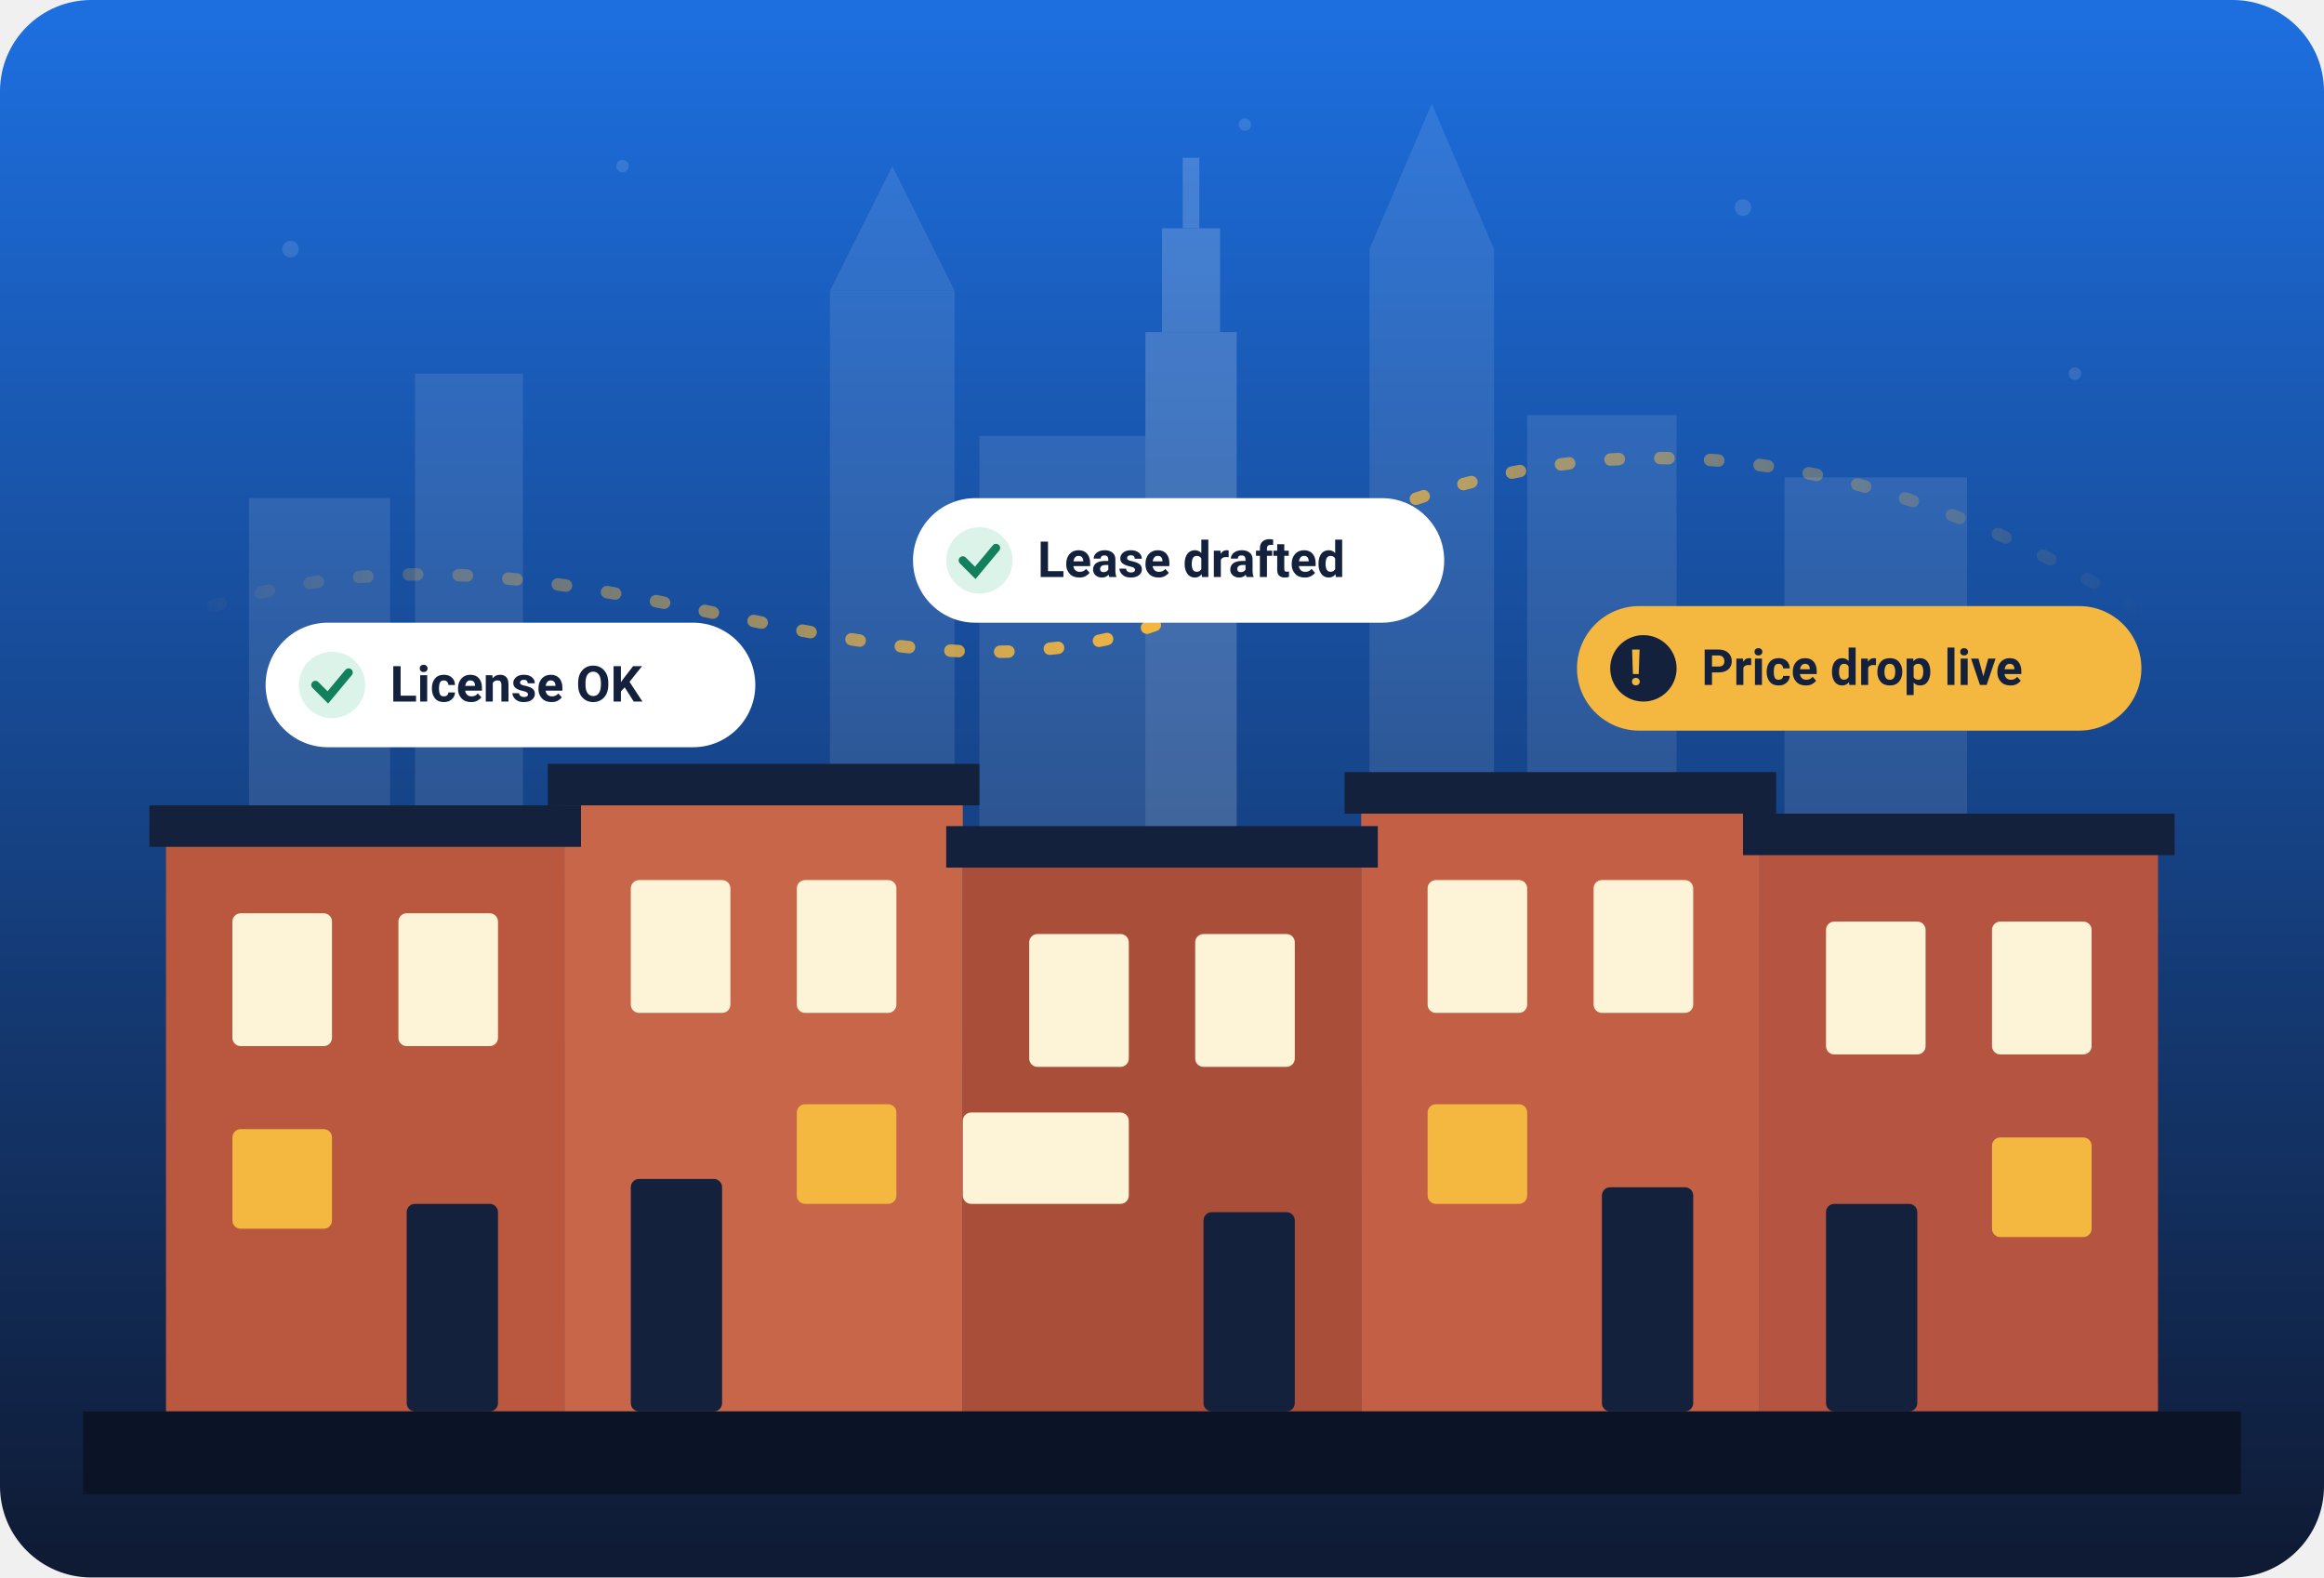
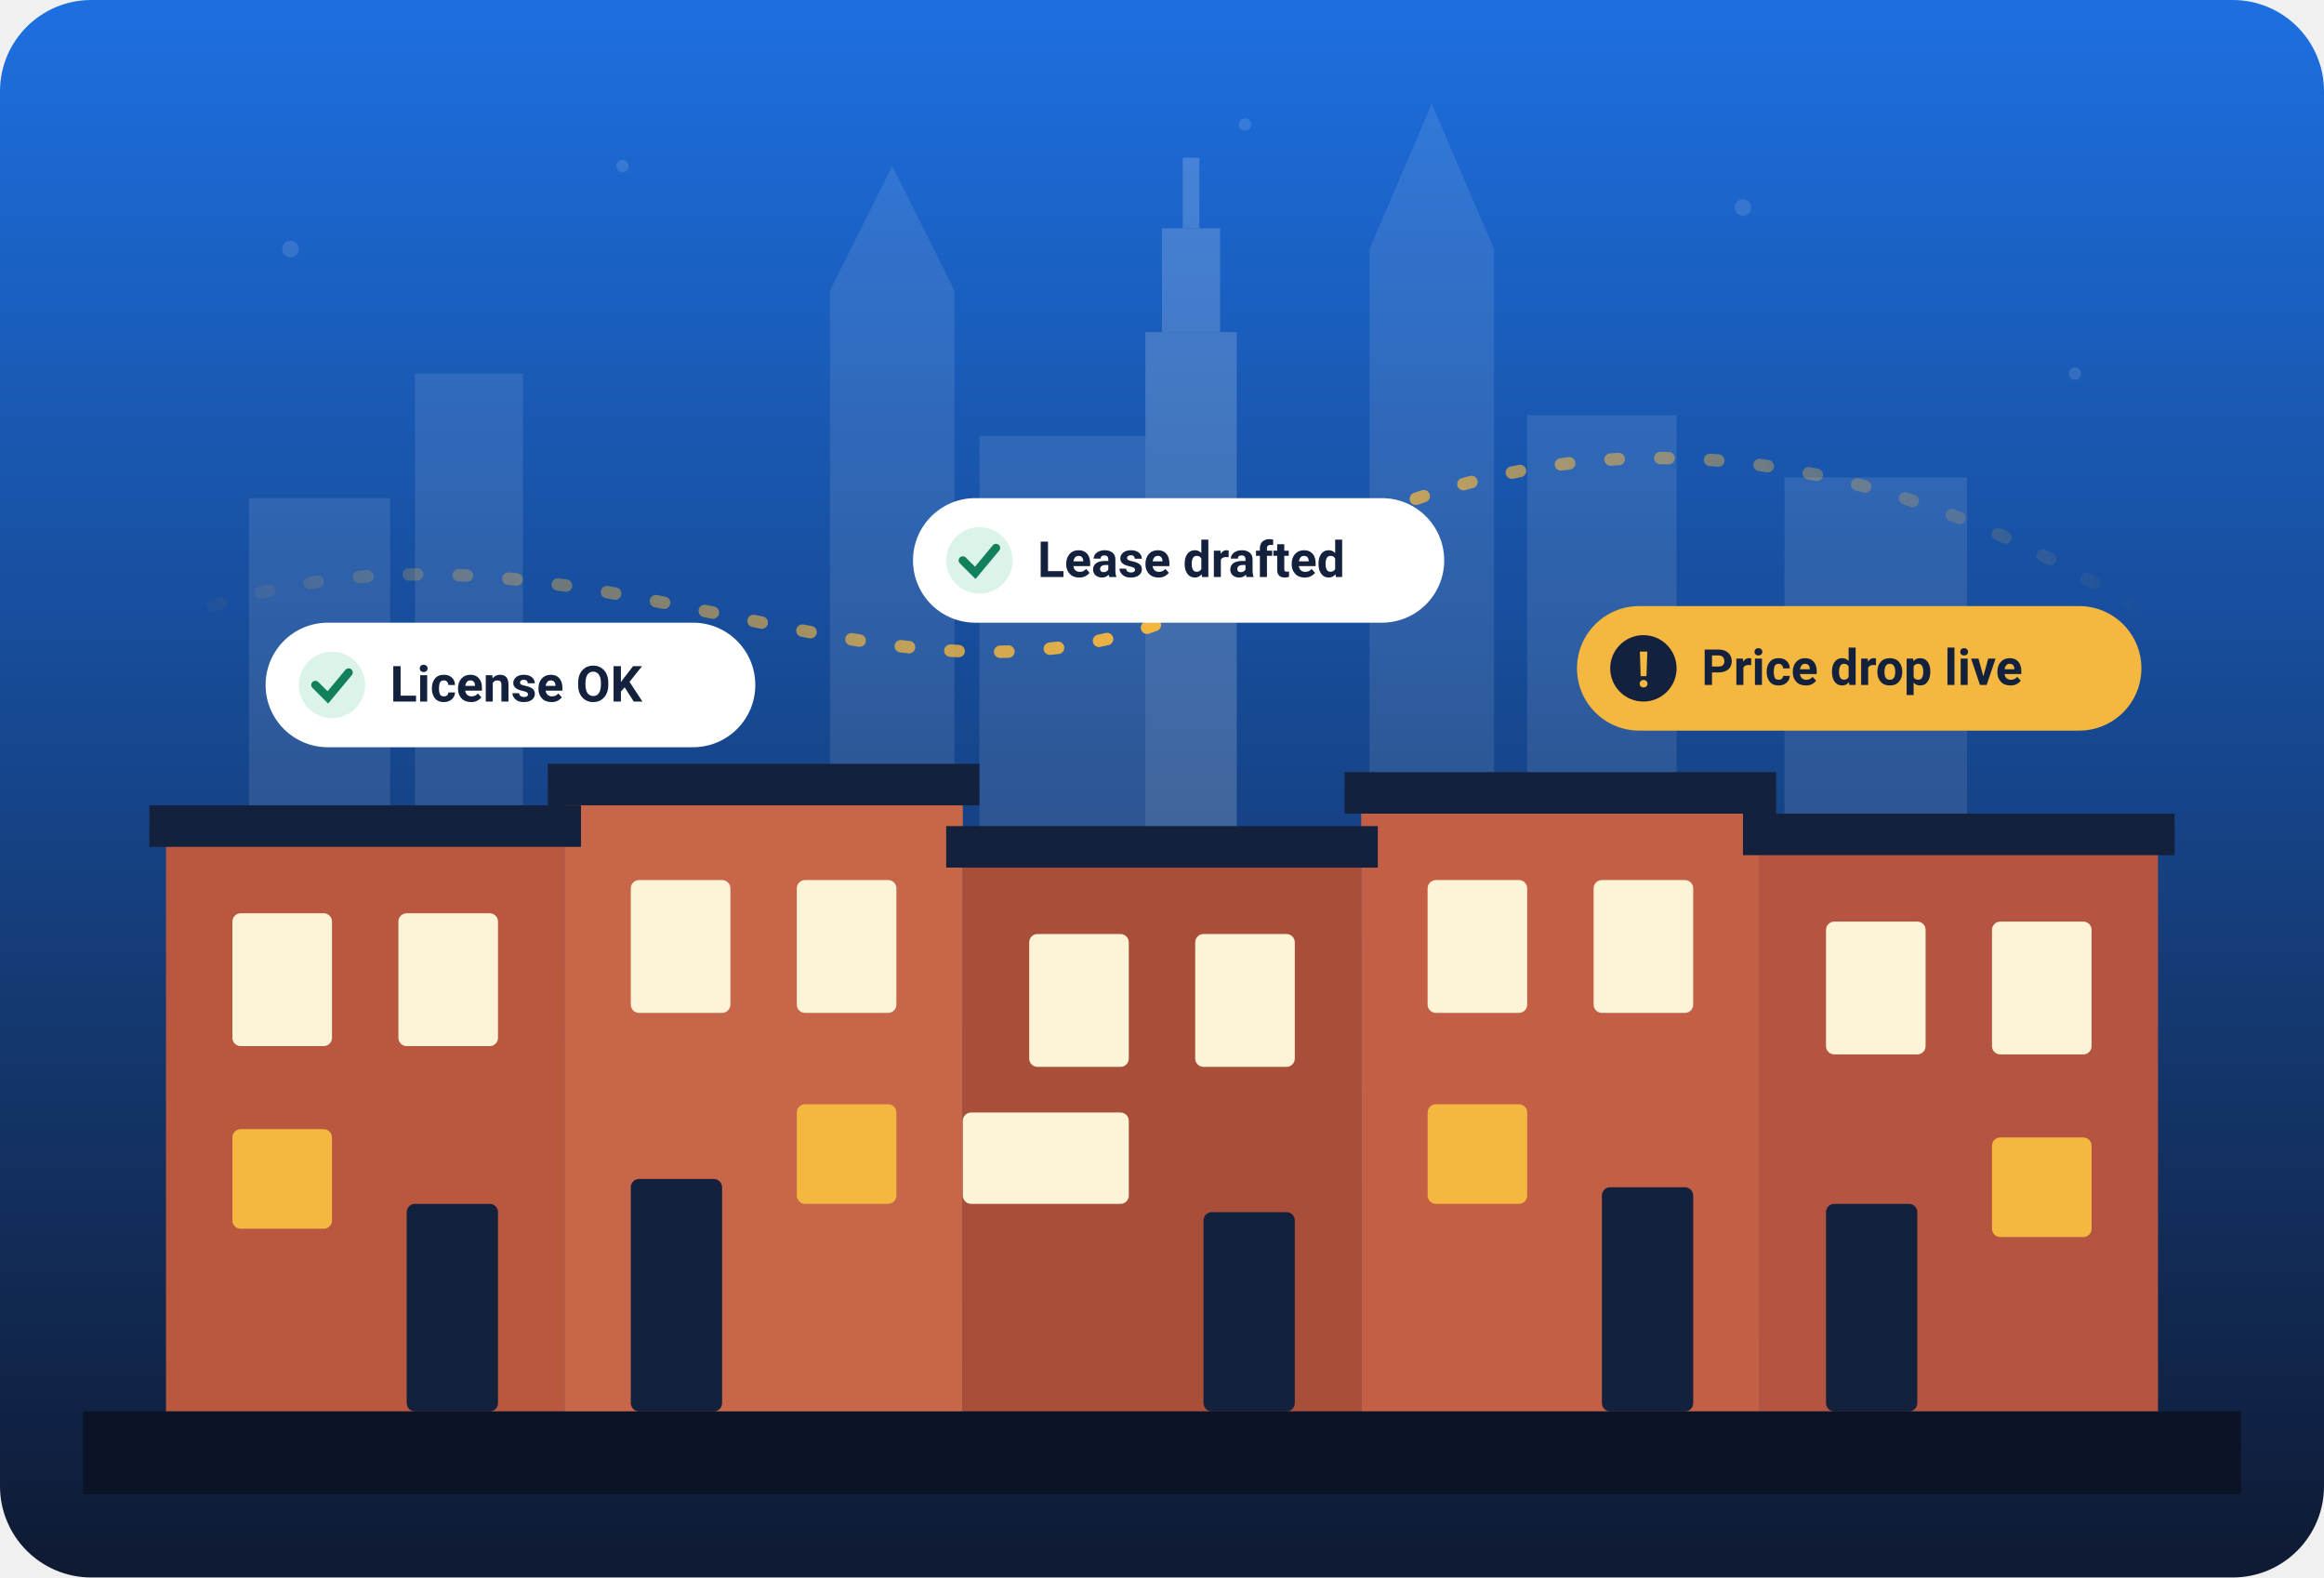
<svg xmlns="http://www.w3.org/2000/svg" viewBox="0 0 560 380" role="img" aria-label="Illustration of Philadelphia rowhomes connected by automation">
  <defs>
    <linearGradient id="sky" x1="0" y1="0" x2="0" y2="1">
      <stop offset="0" stop-color="#1d6fe0" />
      <stop offset="1" stop-color="#0f1a33" />
    </linearGradient>
    <linearGradient id="glow" x1="0" y1="0" x2="1" y2="0">
      <stop offset="0" stop-color="#f4b740" stop-opacity="0" />
      <stop offset=".5" stop-color="#f4b740" />
      <stop offset="1" stop-color="#f4b740" stop-opacity="0" />
    </linearGradient>
  </defs>
  <rect width="560" height="380" rx="22" fill="url(#sky)" />
  <g fill="#ffffff" opacity=".12">
    <circle cx="70" cy="60" r="2" />
    <circle cx="150" cy="40" r="1.5" />
    <circle cx="420" cy="50" r="2" />
    <circle cx="500" cy="90" r="1.5" />
    <circle cx="300" cy="30" r="1.5" />
  </g>
  <g fill="#ffffff" opacity=".10">
    <rect x="60" y="120" width="34" height="140" />
    <rect x="100" y="90" width="26" height="170" />
    <rect x="200" y="70" width="30" height="190" />
    <polygon points="200,70 215,40 230,70" />
    <rect x="236" y="105" width="40" height="155" />
    <rect x="330" y="60" width="30" height="200" />
    <polygon points="330,60 345,25 360,60" />
    <rect x="368" y="100" width="36" height="160" />
    <rect x="430" y="115" width="44" height="145" />
  </g>
  <g fill="#ffffff" opacity=".18">
    <rect x="276" y="80" width="22" height="180" />
    <rect x="280" y="55" width="14" height="25" />
    <rect x="285" y="38" width="4" height="17" />
  </g>
  <path d="M40 150 C 140 110, 220 190, 300 140 S 460 110, 520 150" fill="none" stroke="url(#glow)" stroke-width="3" stroke-dasharray="2 10" stroke-linecap="round" />
  <g>
    <rect x="40" y="200" width="96" height="140" fill="#b9573f" />
    <rect x="136" y="190" width="96" height="150" fill="#c8664a" />
    <rect x="232" y="205" width="96" height="135" fill="#a94e39" />
    <rect x="328" y="192" width="96" height="148" fill="#c25f45" />
    <rect x="424" y="202" width="96" height="138" fill="#b55440" />
    <g fill="#14213d">
      <rect x="36" y="194" width="104" height="10" />
      <rect x="132" y="184" width="104" height="10" />
      <rect x="228" y="199" width="104" height="10" />
      <rect x="324" y="186" width="104" height="10" />
      <rect x="420" y="196" width="104" height="10" />
    </g>
    <g fill="#fdf3d6">
      <rect x="56" y="220" width="24" height="32" rx="2" />
      <rect x="96" y="220" width="24" height="32" rx="2" />
      <rect x="152" y="212" width="24" height="32" rx="2" />
      <rect x="192" y="212" width="24" height="32" rx="2" />
      <rect x="248" y="225" width="24" height="32" rx="2" />
      <rect x="288" y="225" width="24" height="32" rx="2" />
      <rect x="344" y="212" width="24" height="32" rx="2" />
      <rect x="384" y="212" width="24" height="32" rx="2" />
      <rect x="440" y="222" width="24" height="32" rx="2" />
      <rect x="480" y="222" width="24" height="32" rx="2" />
    </g>
    <g fill="#f4b740">
      <rect x="56" y="272" width="24" height="24" rx="2" />
      <rect x="192" y="266" width="24" height="24" rx="2" />
      <rect x="344" y="266" width="24" height="24" rx="2" />
      <rect x="480" y="274" width="24" height="24" rx="2" />
    </g>
    <g fill="#14213d">
      <rect x="98" y="290" width="22" height="50" rx="2" />
      <rect x="152" y="284" width="22" height="56" rx="2" />
      <rect x="290" y="292" width="22" height="48" rx="2" />
      <rect x="386" y="286" width="22" height="54" rx="2" />
      <rect x="440" y="290" width="22" height="50" rx="2" />
    </g>
    <rect x="232" y="268" width="40" height="22" rx="2" fill="#fdf3d6" />
    <rect x="20" y="340" width="520" height="20" fill="#0b1326" />
  </g>
  <g font-family="system-ui, -apple-system, Segoe UI, Roboto, sans-serif" font-size="12" font-weight="700">
    <g transform="translate(64 150)">
      <rect width="118" height="30" rx="15" fill="#ffffff" />
      <circle cx="16" cy="15" r="8" fill="#dcf3ea" />
      <path d="M12 15l3 3 5-6" stroke="#12805c" stroke-width="2" fill="none" stroke-linecap="round" />
      <text x="30" y="19" fill="#14213d">License OK</text>
    </g>
    <g transform="translate(220 120)">
      <rect width="128" height="30" rx="15" fill="#ffffff" />
      <circle cx="16" cy="15" r="8" fill="#dcf3ea" />
      <path d="M12 15l3 3 5-6" stroke="#12805c" stroke-width="2" fill="none" stroke-linecap="round" />
      <text x="30" y="19" fill="#14213d">Lease drafted</text>
    </g>
    <g transform="translate(380 146)">
      <rect width="136" height="30" rx="15" fill="#f4b740" />
      <circle cx="16" cy="15" r="8" fill="#14213d" />
-       <text x="12.5" y="19" fill="#f4b740">!</text>
+       <text x="16" y="19.5" fill="#f4b740" text-anchor="middle">!</text>
      <text x="30" y="19" fill="#14213d">Price drop live</text>
    </g>
  </g>
</svg>
